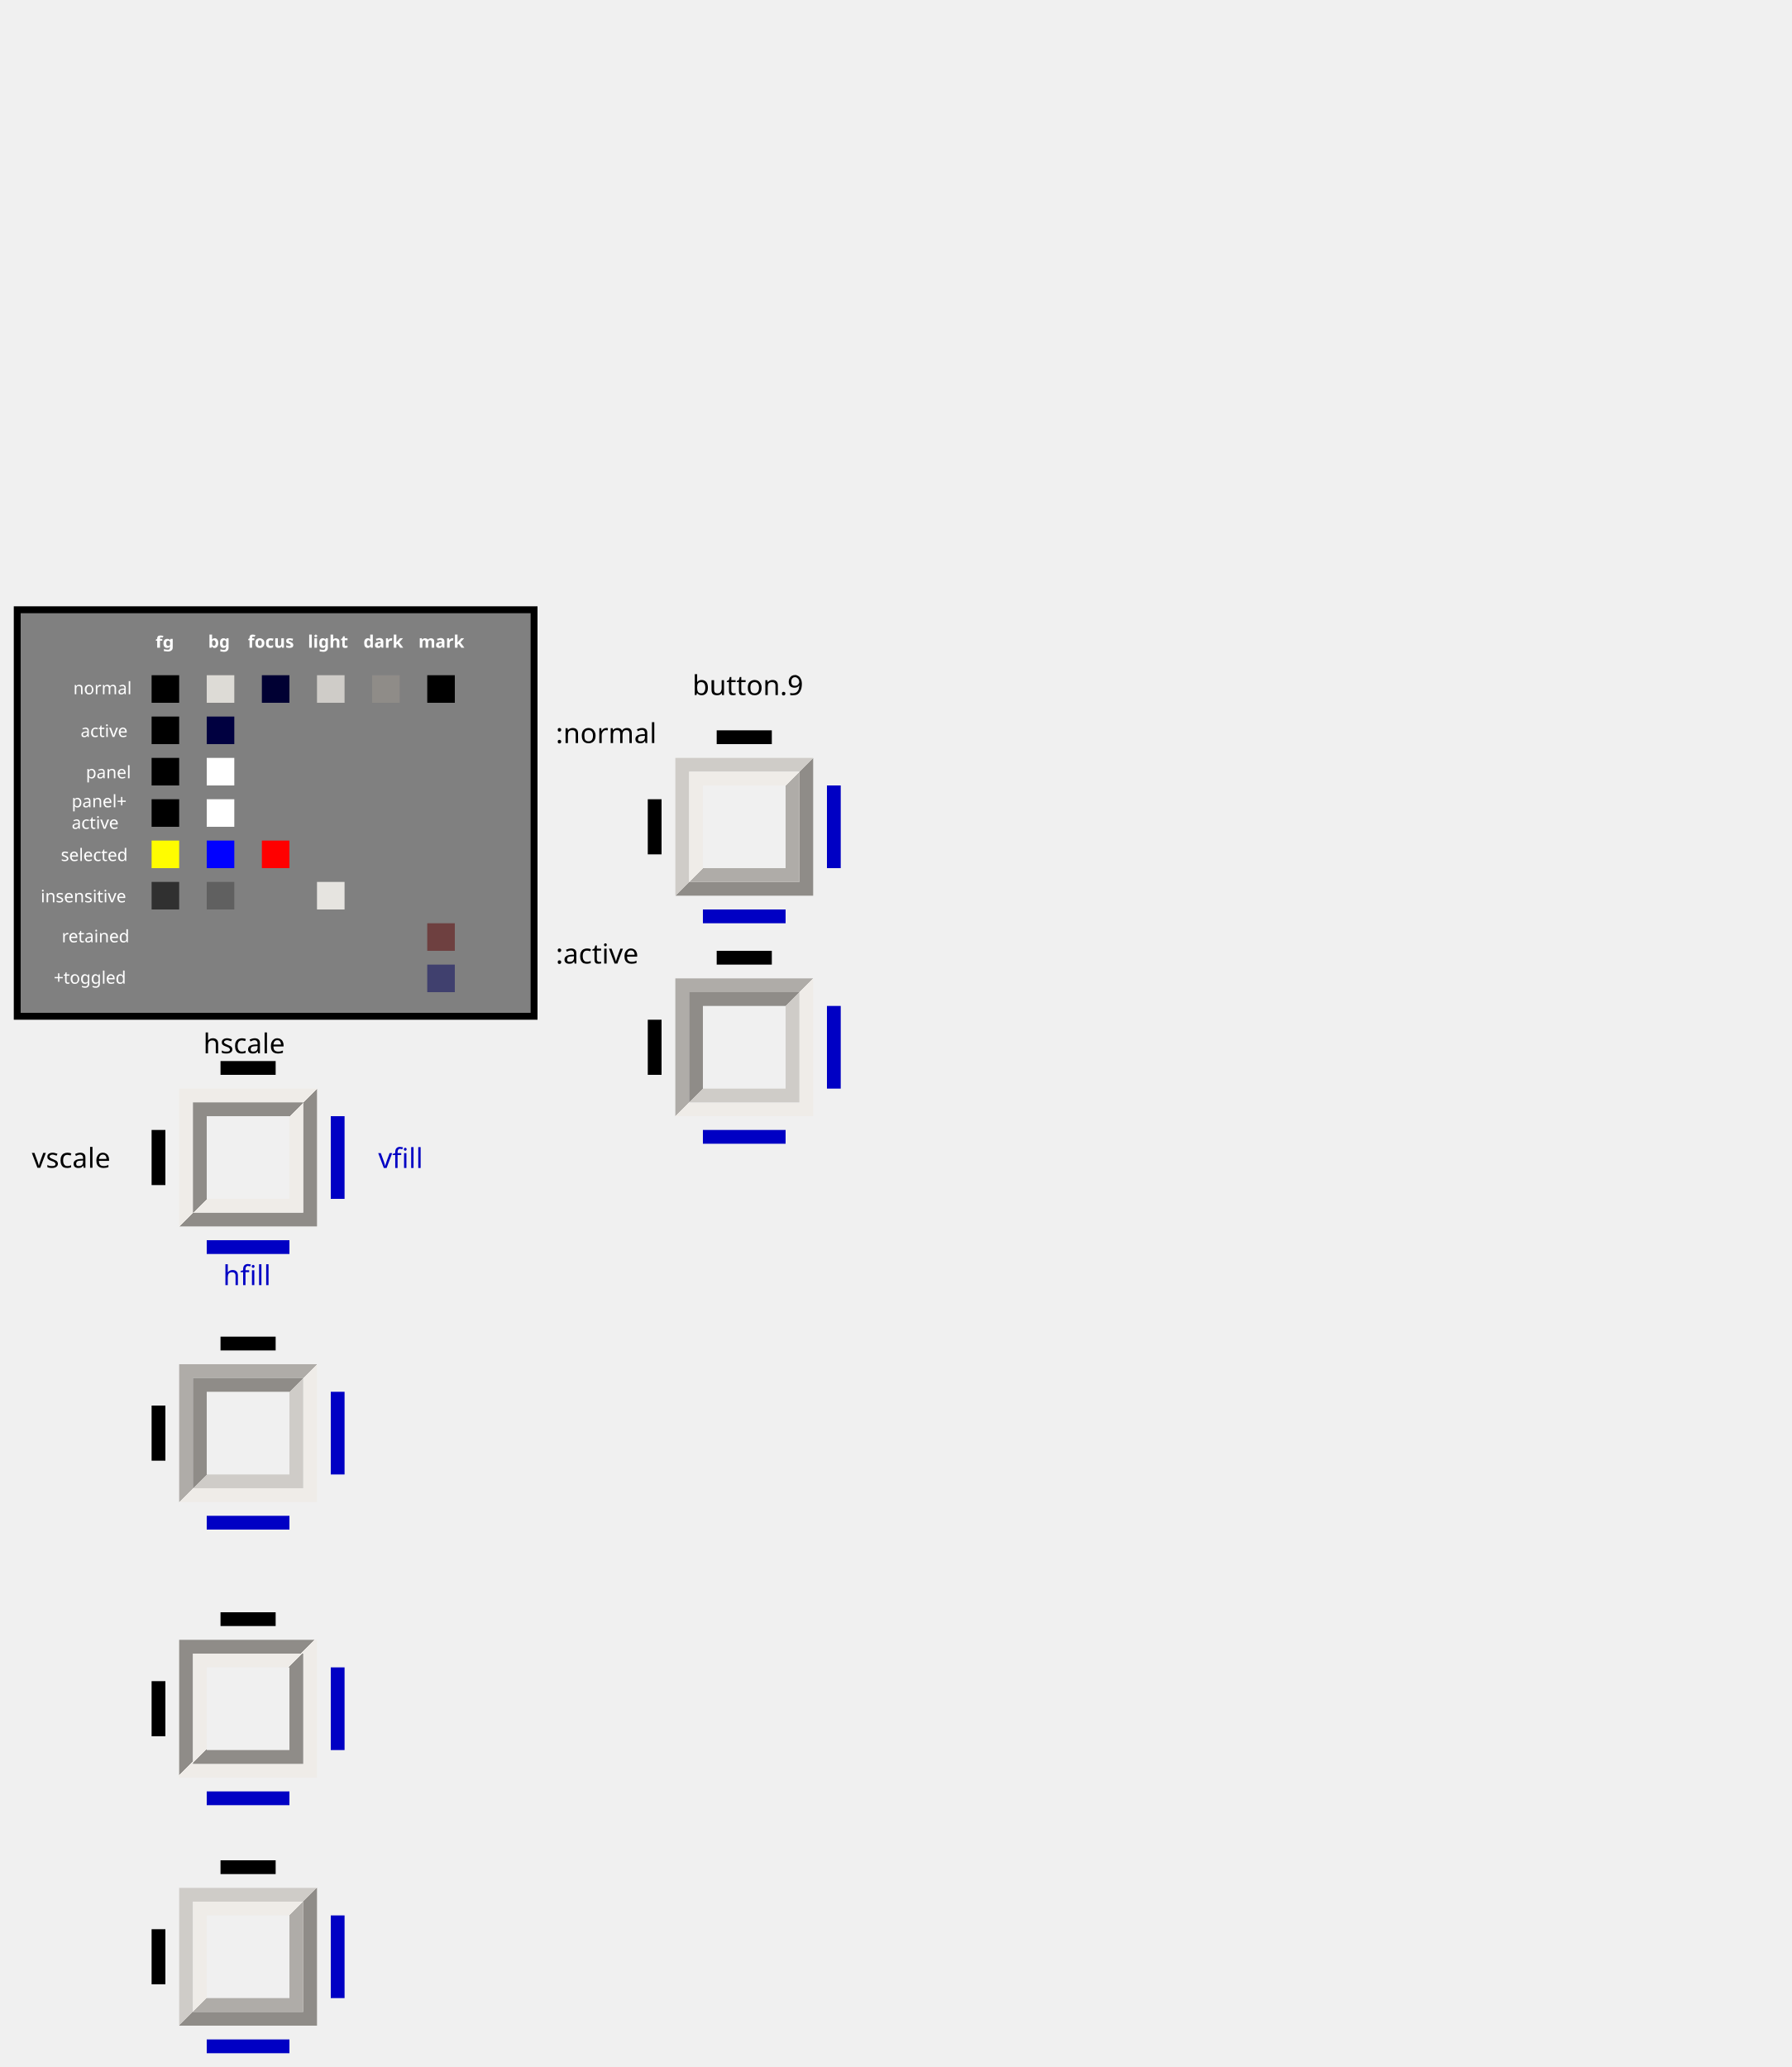
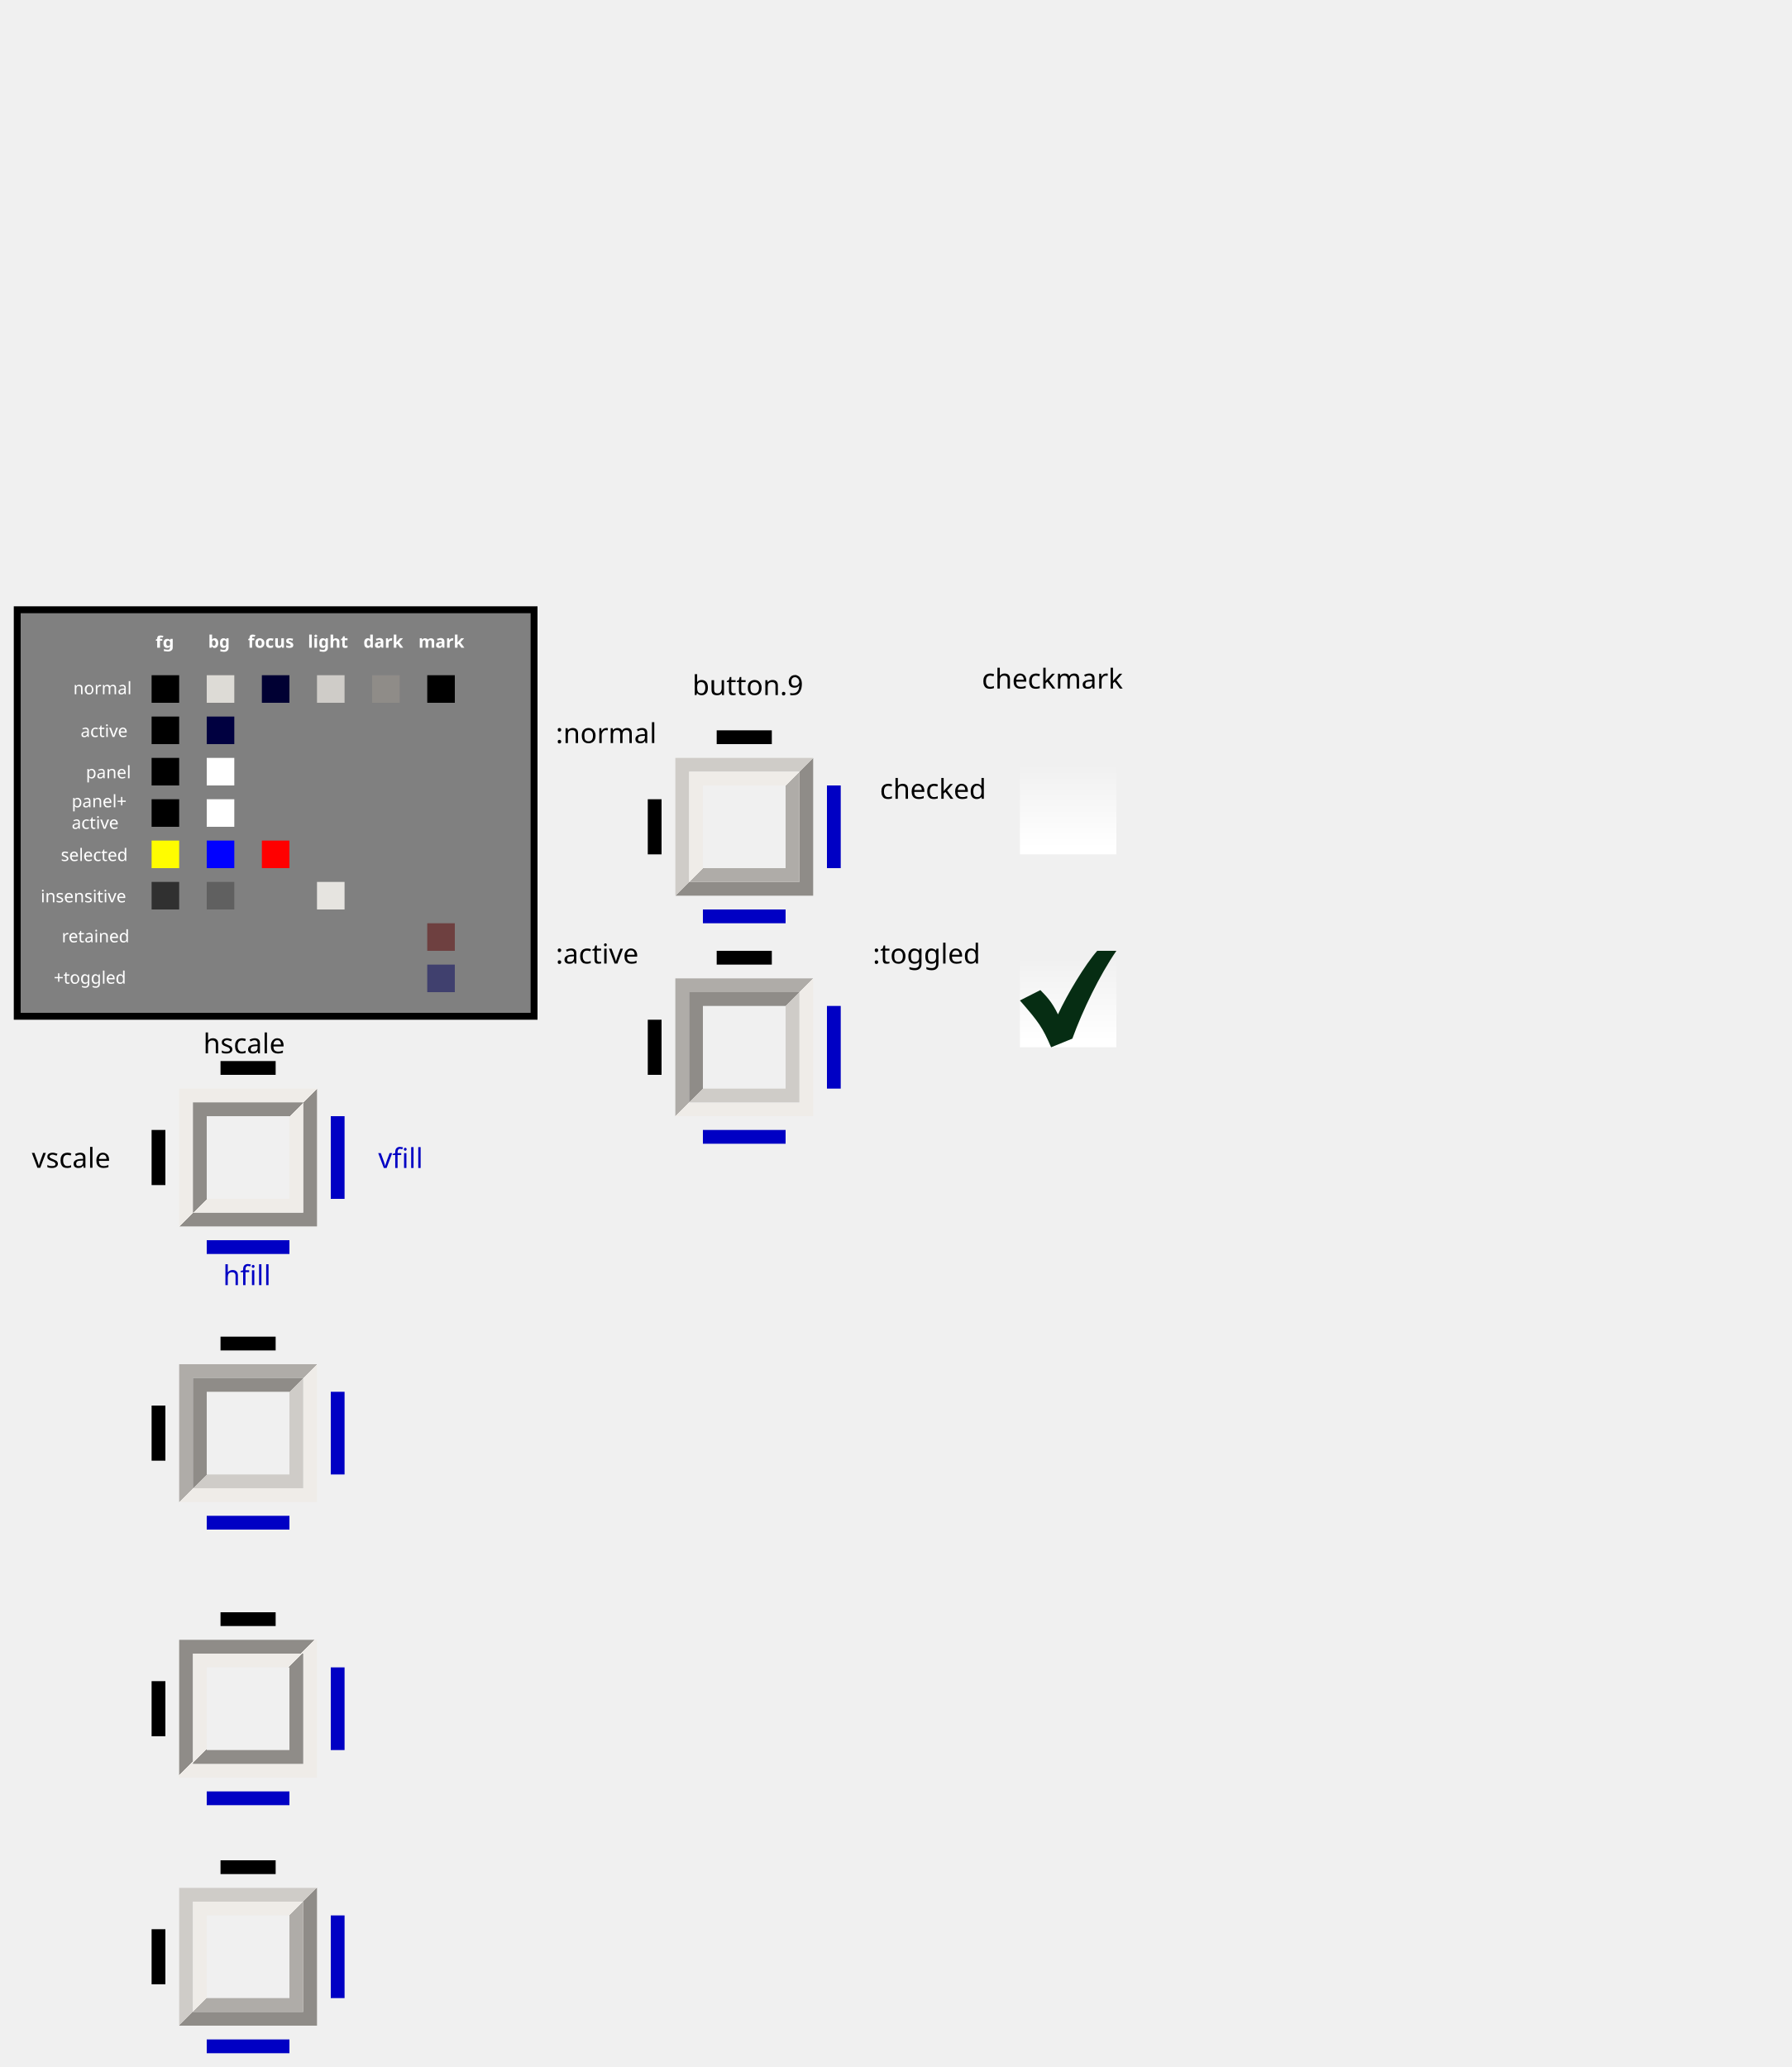
<svg xmlns="http://www.w3.org/2000/svg" xmlns:xlink="http://www.w3.org/1999/xlink" width="130" height="150" id="svg2" version="1.1" viewBox="0 0 100 150">
  <defs id="defs4">
+     <linearGradient id="linearGradient4546">
+       <stop id="stop4548" offset="0" style="stop-color:#ffffff;stop-opacity:1;" />
+       <stop id="stop4550" offset="1" style="stop-color:#f0f0f0;stop-opacity:1;" />
+     </linearGradient>
    <linearGradient id="linearGradient4534">
      <stop style="stop-color:#8f8c88;stop-opacity:1;" offset="0" id="stop4536" />
      <stop id="stop4544" offset="0.5" style="stop-color:#8f8c88;stop-opacity:1;" />
      <stop id="stop4542" offset="0.5" style="stop-color:#cfccc8;stop-opacity:1;" />
      <stop style="stop-color:#cfccc8;stop-opacity:1;" offset="1" id="stop4538" />
    </linearGradient>
    <linearGradient id="linearGradient4514">
      <stop style="stop-color:#afaca8;stop-opacity:1;" offset="0" id="stop4516" />
      <stop id="stop4524" offset="0.5" style="stop-color:#afaca8;stop-opacity:1;" />
      <stop id="stop4522" offset="0.5" style="stop-color:#efece8;stop-opacity:1;" />
      <stop style="stop-color:#efece8;stop-opacity:1;" offset="1" id="stop4518" />
    </linearGradient>
    <linearGradient id="linearGradient4195">
      <stop style="stop-color:#efece8;stop-opacity:1;" offset="0" id="stop4197" />
      <stop id="stop4206" offset="0.5" style="stop-color:#efece8;stop-opacity:1;" />
      <stop id="stop4203" offset="0.5" style="stop-color:#afaca8;stop-opacity:1;" />
      <stop style="stop-color:#afaca8;stop-opacity:1;" offset="1" id="stop4199" />
    </linearGradient>
    <linearGradient id="linearGradient4183">
      <stop style="stop-color:#cfccc8;stop-opacity:1;" offset="0" id="stop4185" />
      <stop id="stop4193" offset="0.5" style="stop-color:#cfccc8;stop-opacity:1;" />
      <stop id="stop4191" offset="0.5" style="stop-color:#8f8c88;stop-opacity:1;" />
      <stop style="stop-color:#8f8c88;stop-opacity:1;" offset="1" id="stop4187" />
    </linearGradient>
    <linearGradient xlink:href="#linearGradient4183" id="linearGradient4189" x1="20" y1="1022.362" x2="30" y2="1032.362" gradientUnits="userSpaceOnUse" gradientTransform="translate(2.1025641e-8,-1.2018603e-5)" />
    <linearGradient xlink:href="#linearGradient4195" id="linearGradient4201" x1="21" y1="1023.362" x2="29" y2="1031.362" gradientUnits="userSpaceOnUse" gradientTransform="translate(1.1896104e-7,5.130676e-6)" />
    <linearGradient xlink:href="#linearGradient4514" id="linearGradient4520" x1="30" y1="1037.362" x2="40" y2="1047.362" gradientUnits="userSpaceOnUse" gradientTransform="translate(-8.6102564e-7,1.0737048e-6)" />
    <linearGradient xlink:href="#linearGradient4534" id="linearGradient4540" x1="31" y1="1038.362" x2="39" y2="1046.362" gradientUnits="userSpaceOnUse" gradientTransform="translate(-5.2e-7,-1.2641293e-6)" />
    <linearGradient xlink:href="#linearGradient4514-6" id="linearGradient4520-3" x1="30" y1="1037.362" x2="40" y2="1047.362" gradientUnits="userSpaceOnUse" gradientTransform="translate(-8.6102564e-7,1.0737048e-6)" />
    <linearGradient id="linearGradient4514-6">
      <stop style="stop-color:#efece8;stop-opacity:1;" offset="0" id="stop4516-2" />
      <stop id="stop4524-5" offset="0.5" style="stop-color:#efece8;stop-opacity:1;" />
      <stop id="stop4522-8" offset="0.5" style="stop-color:#8f8c88;stop-opacity:1;" />
      <stop style="stop-color:#8f8c88;stop-opacity:1;" offset="1" id="stop4518-6" />
    </linearGradient>
    <linearGradient id="linearGradient4534-6">
      <stop style="stop-color:#8f8c88;stop-opacity:1;" offset="0" id="stop4536-7" />
      <stop id="stop4544-6" offset="0.5" style="stop-color:#8f8c88;stop-opacity:1;" />
      <stop id="stop4542-4" offset="0.5" style="stop-color:#efece8;stop-opacity:1;" />
      <stop style="stop-color:#efece8;stop-opacity:1;" offset="1" id="stop4538-4" />
    </linearGradient>
    <linearGradient y2="1046.362" x2="39" y1="1038.362" x1="31" gradientTransform="translate(-5.2e-7,-1.2641293e-6)" gradientUnits="userSpaceOnUse" id="linearGradient6476" xlink:href="#linearGradient4534-6" />
    <linearGradient xlink:href="#linearGradient4514-6-4" id="linearGradient4520-3-2" x1="30" y1="1037.362" x2="40" y2="1047.362" gradientUnits="userSpaceOnUse" gradientTransform="translate(-8.6102564e-7,1.0737048e-6)" />
    <linearGradient id="linearGradient4514-6-4">
      <stop style="stop-color:#8f8c88;stop-opacity:1;" offset="0" id="stop4516-2-1" />
      <stop id="stop4524-5-7" offset="0.49" style="stop-color:#8f8c88;stop-opacity:1;" />
      <stop id="stop4522-8-1" offset="0.49" style="stop-color:#efece8;stop-opacity:1;" />
      <stop style="stop-color:#efece8;stop-opacity:1;" offset="1" id="stop4518-6-1" />
    </linearGradient>
    <linearGradient id="linearGradient4534-6-0">
      <stop style="stop-color:#efece8;stop-opacity:1;" offset="0" id="stop4536-7-4" />
      <stop id="stop4544-6-8" offset="0.494" style="stop-color:#efece8;stop-opacity:1;" />
      <stop id="stop4542-4-2" offset="0.494" style="stop-color:#8f8c88;stop-opacity:1;" />
      <stop style="stop-color:#8f8c88;stop-opacity:1;" offset="1" id="stop4538-4-9" />
    </linearGradient>
    <linearGradient y2="1046.362" x2="39" y1="1038.362" x1="31" gradientTransform="translate(-5.2e-7,-1.2641293e-6)" gradientUnits="userSpaceOnUse" id="linearGradient6704" xlink:href="#linearGradient4534-6-0" />
    <linearGradient xlink:href="#linearGradient4514-8" id="linearGradient4520-8" x1="30" y1="1037.362" x2="40" y2="1047.362" gradientUnits="userSpaceOnUse" gradientTransform="translate(-8.6102564e-7,1.0737048e-6)" />
    <linearGradient id="linearGradient4514-8">
      <stop style="stop-color:#afaca8;stop-opacity:1;" offset="0" id="stop4516-8" />
      <stop id="stop4524-2" offset="0.5" style="stop-color:#afaca8;stop-opacity:1;" />
      <stop id="stop4522-5" offset="0.5" style="stop-color:#efece8;stop-opacity:1;" />
      <stop style="stop-color:#efece8;stop-opacity:1;" offset="1" id="stop4518-4" />
    </linearGradient>
    <linearGradient xlink:href="#linearGradient4534-4" id="linearGradient4540-4" x1="31" y1="1038.362" x2="39" y2="1046.362" gradientUnits="userSpaceOnUse" gradientTransform="translate(-5.2e-7,-1.2641293e-6)" />
    <linearGradient id="linearGradient4534-4">
      <stop style="stop-color:#8f8c88;stop-opacity:1;" offset="0" id="stop4536-3" />
      <stop id="stop4544-8" offset="0.5" style="stop-color:#8f8c88;stop-opacity:1;" />
      <stop id="stop4542-5" offset="0.5" style="stop-color:#cfccc8;stop-opacity:1;" />
      <stop style="stop-color:#cfccc8;stop-opacity:1;" offset="1" id="stop4538-2" />
    </linearGradient>
    <linearGradient xlink:href="#linearGradient4183-6" id="linearGradient4189-4" x1="20" y1="1022.362" x2="30" y2="1032.362" gradientUnits="userSpaceOnUse" gradientTransform="translate(2.1025641e-8,-1.2018603e-5)" />
    <linearGradient id="linearGradient4183-6">
      <stop style="stop-color:#cfccc8;stop-opacity:1;" offset="0" id="stop4185-5" />
      <stop id="stop4193-2" offset="0.5" style="stop-color:#cfccc8;stop-opacity:1;" />
      <stop id="stop4191-2" offset="0.5" style="stop-color:#8f8c88;stop-opacity:1;" />
      <stop style="stop-color:#8f8c88;stop-opacity:1;" offset="1" id="stop4187-7" />
    </linearGradient>
    <linearGradient xlink:href="#linearGradient4195-7" id="linearGradient4201-8" x1="21" y1="1023.362" x2="29" y2="1031.362" gradientUnits="userSpaceOnUse" gradientTransform="translate(1.1896104e-7,5.130676e-6)" />
    <linearGradient id="linearGradient4195-7">
      <stop style="stop-color:#efece8;stop-opacity:1;" offset="0" id="stop4197-4" />
      <stop id="stop4206-2" offset="0.5" style="stop-color:#efece8;stop-opacity:1;" />
      <stop id="stop4203-1" offset="0.5" style="stop-color:#afaca8;stop-opacity:1;" />
      <stop style="stop-color:#afaca8;stop-opacity:1;" offset="1" id="stop4199-5" />
    </linearGradient>
+     <linearGradient xlink:href="#linearGradient4546" id="linearGradient5335" gradientUnits="userSpaceOnUse" gradientTransform="translate(-2.500024,-70.49997)" x1="32" y1="1045.362" x2="32" y2="1039.362" />
+     <linearGradient xlink:href="#linearGradient4546" id="linearGradient5436" gradientUnits="userSpaceOnUse" gradientTransform="translate(-5.2e-7,-1.2641293e-6)" x1="32" y1="1045.362" x2="32" y2="1039.362" />
  </defs>
  <g id="layer2" transform="translate(30.00002,-913.3622)">
    <rect style="fill:#808080;fill-opacity:1;stroke:#000000;stroke-width:0.5;stroke-miterlimit:4;stroke-dasharray:none;stroke-opacity:1" id="rect5558" width="37.5" height="29.5" x="-43.75" y="957.612" rx="0" ry="0" />
    <rect style="fill:#00005c;fill-opacity:0.502;stroke:none" id="mark:retained:toggled" width="2" height="2" x="-14" y="983.362" rx="0" ry="0" />
    <text xml:space="preserve" style="font-style:normal;font-weight:normal;font-size:1.25px;line-height:125%;font-family:Sans;letter-spacing:0px;word-spacing:0px;fill:#ffffff;fill-opacity:1;stroke:none" x="-41.103" y="984.745" id="text4423-9-6-8-4-9-4-8-4">
      <tspan id="tspan4425-5-3-3-5-5-2-1-5" x="-41.103" y="984.745" style="font-size:1.25px;fill:#ffffff;fill-opacity:1">+toggled</tspan>
    </text>
  </g>
  <g id="layer1" transform="translate(30.00002,-913.3622)">
    <rect style="fill:#0000c4;fill-opacity:1;stroke:none" id="button.9.vfill" width="1" height="6" x="15" y="970.362" />
    <rect style="fill:#000000;fill-opacity:1;stroke:none" id="button.9.vscale" width="1" height="4" x="2" y="971.362" />
    <rect style="fill:#000000;fill-opacity:1;stroke:none" id="button.9.hscale" width="4" height="1" x="7" y="966.362" />
    <rect style="fill:#0000c4;fill-opacity:1;stroke:none" id="button.9.hfill" width="6" height="1" x="6" y="979.362" />
    <text xml:space="preserve" style="font-style:normal;font-weight:normal;font-size:2.665px;line-height:125%;font-family:Sans;letter-spacing:0px;word-spacing:0px;fill:#000000;fill-opacity:1;stroke:none" x="5.238" y="963.8" id="text4419">
      <tspan id="tspan4421" x="5.238" y="963.8" style="font-size:2px">button.9</tspan>
    </text>
    <text xml:space="preserve" style="font-style:normal;font-weight:normal;font-size:1.999px;line-height:125%;font-family:Sans;letter-spacing:0px;word-spacing:0px;fill:#000000;fill-opacity:1;stroke:none" x="-30.25" y="989.8" id="text4423">
      <tspan id="tspan4425" x="-30.25" y="989.8" style="font-size:2px">hscale</tspan>
    </text>
    <text xml:space="preserve" style="font-style:normal;font-weight:normal;font-size:1.999px;line-height:125%;font-family:Sans;letter-spacing:0px;word-spacing:0px;fill:#0000c4;fill-opacity:1;stroke:none" x="-28.818" y="1006.624" id="text4423-0">
      <tspan id="tspan4425-0" x="-28.818" y="1006.624" style="font-size:2px;fill:#0000c4;fill-opacity:1">hfill</tspan>
    </text>
    <text xml:space="preserve" style="font-style:normal;font-weight:normal;font-size:0.518px;line-height:125%;font-family:Sans;letter-spacing:0px;word-spacing:0px;fill:#000000;fill-opacity:1;stroke:none" x="-42.686" y="998.146" id="text4423-9" transform="scale(1.000039,0.9999611)">
      <tspan id="tspan4425-5" x="-42.686" y="998.146" style="font-size:2px">vscale</tspan>
    </text>
    <text xml:space="preserve" style="font-style:normal;font-weight:normal;font-size:1.999px;line-height:125%;font-family:Sans;letter-spacing:0px;word-spacing:0px;fill:#0000c4;fill-opacity:1;stroke:none" x="-17.56" y="998.122" id="text4423-9-1">
      <tspan id="tspan4425-5-2" x="-17.56" y="998.122" style="font-size:2px;fill:#0000c4;fill-opacity:1">vfill</tspan>
    </text>
    <rect style="fill:#0000c4;fill-opacity:1;stroke:none" id="button.9.vfill:active" width="1" height="6" x="15" y="986.362" />
    <rect style="fill:#000000;fill-opacity:1;stroke:none" id="button.9.vscale:active" width="1" height="4" x="2" y="987.362" />
    <rect style="fill:#000000;fill-opacity:1;stroke:none" id="button.9.hscale:active" width="4" height="1" x="7" y="982.362" />
    <rect style="fill:#0000c4;fill-opacity:1;stroke:none" id="button.9.hfill:active" width="6" height="1" x="6" y="995.362" />
    <text xml:space="preserve" style="font-style:normal;font-weight:normal;font-size:1.769px;line-height:125%;font-family:Sans;letter-spacing:0px;word-spacing:0px;fill:#000000;fill-opacity:1;stroke:none" x="-4.672" y="983.285" id="text4419-7">
      <tspan id="tspan4421-6" x="-4.672" y="983.285" style="font-size:2px">:active</tspan>
    </text>
    <flowRoot xml:space="preserve" id="flowRoot4641" style="font-style:normal;font-weight:normal;font-size:12px;line-height:125%;font-family:Sans;letter-spacing:0px;word-spacing:0px;fill:#000000;fill-opacity:1;stroke:none" transform="translate(0,-50.99998)">
      <flowRegion id="flowRegion4643">
        <rect id="rect4645" width="74.6" height="101.47" x="90.863" y="0.935" />
      </flowRegion>
      <flowPara id="flowPara4647" />
    </flowRoot>
    <g id="button.9" transform="translate(-16,-54.00007)">
      <rect rx="0" y="1022.862" x="20.5" height="9" width="9" id="rect4146" style="fill:none;stroke:url(#linearGradient4189);stroke-width:1;stroke-miterlimit:4;stroke-dasharray:none;stroke-opacity:1" />
      <rect rx="0" y="1023.862" x="21.5" height="7" width="7" id="rect4111" style="fill:none;fill-opacity:1;stroke:url(#linearGradient4201);stroke-width:1;stroke-miterlimit:4;stroke-dasharray:none;stroke-opacity:1" />
    </g>
    <g id="button.9:active" transform="translate(-26,-52.99998)">
      <rect rx="0" y="1037.862" x="30.5" height="9" width="9" id="rect4496" style="fill:none;stroke:url(#linearGradient4520);stroke-width:1;stroke-miterlimit:4;stroke-dasharray:none;stroke-opacity:1" />
      <rect rx="0" y="1038.862" x="31.5" height="7" width="7" id="rect4490" style="fill:none;fill-opacity:1;stroke:url(#linearGradient4540);stroke-width:1;stroke-miterlimit:4;stroke-dasharray:none;stroke-opacity:1" />
    </g>
    <g transform="translate(-62,-44.99997)" id="etched-out.9">
      <rect rx="0" y="1037.862" x="30.5" height="9" width="9" id="rect4496-9" style="fill:none;stroke:url(#linearGradient4520-3);stroke-width:1;stroke-miterlimit:4;stroke-dasharray:none;stroke-opacity:1" />
      <rect rx="0" y="1038.862" x="31.5" height="7" width="7" id="rect4490-7" style="fill:none;stroke:url(#linearGradient6476);stroke-width:1;stroke-miterlimit:4;stroke-dasharray:none;stroke-opacity:1" />
    </g>
    <rect style="fill:#0000c4;fill-opacity:1;stroke:none" id="etched-out.9.vfill" width="1" height="6" x="-21" y="994.362" />
    <rect style="fill:#000000;fill-opacity:1;stroke:none" id="etched-out.9.vscale" width="1" height="4" x="-34" y="995.362" />
    <rect style="fill:#000000;fill-opacity:1;stroke:none" id="etched-out.9.hscale" width="4" height="1" x="-29" y="990.362" />
    <rect style="fill:#0000c4;fill-opacity:1;stroke:none" id="etched-out.9.hfill" width="6" height="1" x="-30" y="1003.362" />
    <g transform="translate(-62,-4.999983)" id="etched-in.9">
      <rect rx="0" y="1037.862" x="30.5" height="9" width="9" id="rect4496-9-9" style="fill:none;stroke:url(#linearGradient4520-3-2);stroke-width:1;stroke-miterlimit:4;stroke-dasharray:none;stroke-opacity:1" />
      <rect rx="0" y="1038.862" x="31.5" height="7" width="7" id="rect4490-7-6" style="fill:none;stroke:url(#linearGradient6704);stroke-width:1;stroke-miterlimit:4;stroke-dasharray:none;stroke-opacity:1" />
    </g>
    <rect style="fill:#0000c4;fill-opacity:1;stroke:none" id="etched-in.9.vfill" width="1" height="6" x="-21" y="1034.362" />
    <rect style="fill:#000000;fill-opacity:1;stroke:none" id="etched-in.9.vscale" width="1" height="4" x="-34" y="1035.362" />
    <rect style="fill:#000000;fill-opacity:1;stroke:none" id="etched-in.9.hscale" width="4" height="1" x="-29" y="1030.362" />
    <rect style="fill:#0000c4;fill-opacity:1;stroke:none" id="etched-in.9.hfill" width="6" height="1" x="-30" y="1043.362" />
    <rect style="fill:#0000c4;fill-opacity:1;stroke:none" id="shadow-in.9.vfill" width="1" height="6" x="-21" y="1014.362" />
    <rect style="fill:#000000;fill-opacity:1;stroke:none" id="shadow-in.9.vscale" width="1" height="4" x="-34" y="1015.362" />
    <rect style="fill:#000000;fill-opacity:1;stroke:none" id="shadow-in.9.hscale" width="4" height="1" x="-29" y="1010.362" />
    <rect style="fill:#0000c4;fill-opacity:1;stroke:none" id="shadow-in.9.hfill" width="6" height="1" x="-30" y="1023.362" />
    <g transform="translate(-62,-24.99998)" id="shadow-in.9">
      <rect rx="0" y="1037.862" x="30.5" height="9" width="9" id="rect4496-0" style="fill:none;stroke:url(#linearGradient4520-8);stroke-width:1;stroke-miterlimit:4;stroke-dasharray:none;stroke-opacity:1" />
      <rect rx="0" y="1038.862" x="31.5" height="7" width="7" id="rect4490-4" style="fill:none;stroke:url(#linearGradient4540-4);stroke-width:1;stroke-miterlimit:4;stroke-dasharray:none;stroke-opacity:1" />
    </g>
    <rect style="fill:#0000c4;fill-opacity:1;stroke:none" id="shadow-out.9.vfill" width="1" height="6" x="-21" y="1052.362" />
    <rect style="fill:#000000;fill-opacity:1;stroke:none" id="shadow-out.9.vscale" width="1" height="4" x="-34" y="1053.362" />
    <rect style="fill:#000000;fill-opacity:1;stroke:none" id="shadow-out.9.hscale" width="4" height="1" x="-29" y="1048.362" />
    <rect style="fill:#0000c4;fill-opacity:1;stroke:none" id="shadow-out.9.hfill" width="6" height="1" x="-30" y="1061.362" />
    <g id="shadow-out.9" transform="translate(-52,27.99992)">
      <rect rx="0" y="1022.862" x="20.5" height="9" width="9" id="rect4146-6" style="fill:none;stroke:url(#linearGradient4189-4);stroke-width:1;stroke-miterlimit:4;stroke-dasharray:none;stroke-opacity:1" />
      <rect rx="0" y="1023.862" x="21.5" height="7" width="7" id="rect4111-9" style="fill:none;fill-opacity:1;stroke:url(#linearGradient4201-8);stroke-width:1;stroke-miterlimit:4;stroke-dasharray:none;stroke-opacity:1" />
    </g>
    <path style="fill:#000000;fill-opacity:1;stroke:none" d="m -34,962.362 2,0 0,2 -2,0 z" id="fg:normal" />
    <text xml:space="preserve" style="font-style:normal;font-variant:normal;font-weight:bold;font-stretch:normal;font-size:1.25px;line-height:125%;font-family:Sans;-inkscape-font-specification:'Sans Bold';letter-spacing:0px;word-spacing:0px;fill:#ffffff;fill-opacity:1;stroke:none" x="-31.365" y="1032.802" id="text4423-9-6" transform="scale(1.075425,0.9298647)">
      <tspan id="tspan4425-5-3" x="-31.365" y="1032.802" style="font-style:normal;font-variant:normal;font-weight:bold;font-stretch:normal;font-size:1.25px;font-family:Sans;-inkscape-font-specification:'Sans Bold';fill:#ffffff;fill-opacity:1">fg</tspan>
    </text>
    <text xml:space="preserve" style="font-style:normal;font-variant:normal;font-weight:bold;font-stretch:normal;font-size:1.25px;line-height:125%;font-family:Sans;-inkscape-font-specification:'Sans Bold';letter-spacing:0px;word-spacing:0px;fill:#ffffff;fill-opacity:1;stroke:none" x="-29.894" y="960.413" id="text4423-9-6-0" transform="scale(1.000049,0.999951)">
      <tspan id="tspan4425-5-3-7" x="-29.894" y="960.413" style="font-style:normal;font-variant:normal;font-weight:bold;font-stretch:normal;font-size:1.25px;font-family:Sans;-inkscape-font-specification:'Sans Bold';fill:#ffffff;fill-opacity:1">bg</tspan>
    </text>
    <text xml:space="preserve" style="font-style:normal;font-weight:normal;font-size:1.25px;line-height:125%;font-family:Sans;letter-spacing:0px;word-spacing:0px;fill:#ffffff;fill-opacity:1;stroke:none" x="-39.684" y="963.742" id="text4423-9-6-8">
      <tspan id="tspan4425-5-3-3" x="-39.684" y="963.742" style="font-size:1.25px;fill:#ffffff;fill-opacity:1">normal</tspan>
    </text>
    <text xml:space="preserve" style="font-style:normal;font-weight:normal;font-size:1.25px;line-height:125%;font-family:Sans;letter-spacing:0px;word-spacing:0px;fill:#ffffff;fill-opacity:1;stroke:none" x="-39.153" y="966.842" id="text4423-9-6-8-4">
      <tspan id="tspan4425-5-3-3-5" x="-39.153" y="966.842" style="font-size:1.25px;fill:#ffffff;fill-opacity:1">active</tspan>
    </text>
    <text xml:space="preserve" style="font-style:normal;font-weight:normal;font-size:1.25px;line-height:125%;font-family:Sans;letter-spacing:0px;word-spacing:0px;fill:#ffffff;fill-opacity:1;stroke:none" x="-40.583" y="975.844" id="text4423-9-6-8-4-6">
      <tspan id="tspan4425-5-3-3-5-9" x="-40.583" y="975.844" style="font-size:1.25px;fill:#ffffff;fill-opacity:1">selected</tspan>
    </text>
    <rect style="fill:#dddbd6;fill-opacity:1;stroke:none" id="bg:normal" width="2" height="2" x="-30" y="962.362" rx="0" ry="0" />
    <rect style="fill:#000000;fill-opacity:1;stroke:none" id="fg:active" width="2" height="2" x="-34" y="965.362" rx="0" ry="0" />
    <rect style="fill:#fffc00;fill-opacity:1;stroke:none" id="fg:selected" width="2" height="2" x="-34" y="974.362" rx="0" ry="0" />
    <rect style="fill:#000040;fill-opacity:1;stroke:none" id="bg:active" width="2" height="2" x="-30" y="965.362" rx="0" ry="0" />
    <rect style="fill:#0101ff;fill-opacity:1;stroke:none" id="bg:selected" width="2" height="2" x="-30" y="974.362" rx="0" ry="0" />
    <rect style="fill:#000033;fill-opacity:1;stroke:none" id="fc" width="2" height="2" x="-26" y="962.362" rx="0" ry="0" />
    <text xml:space="preserve" style="font-style:normal;font-variant:normal;font-weight:bold;font-stretch:normal;font-size:1.25px;line-height:125%;font-family:Sans;-inkscape-font-specification:'Sans Bold';letter-spacing:0px;word-spacing:0px;fill:#ffffff;fill-opacity:1;stroke:none" x="-27.02" y="960.366" id="text4423-9-6-8-4-6-1">
      <tspan id="tspan4425-5-3-3-5-9-3" x="-27.02" y="960.366" style="font-style:normal;font-variant:normal;font-weight:bold;font-stretch:normal;font-size:1.25px;font-family:Sans;-inkscape-font-specification:'Sans Bold';fill:#ffffff;fill-opacity:1">focus</tspan>
      <tspan x="-27.02" y="961.929" style="font-style:normal;font-variant:normal;font-weight:bold;font-stretch:normal;font-size:1.25px;font-family:Sans;-inkscape-font-specification:'Sans Bold';fill:#ffffff;fill-opacity:1" id="tspan5291" />
    </text>
    <rect style="fill:#000000;fill-opacity:1;stroke:none" id="fg:panel" width="2" height="2" x="-34" y="968.362" rx="0" ry="0" />
    <text xml:space="preserve" style="font-style:normal;font-weight:normal;font-size:1.25px;line-height:125%;font-family:Sans;letter-spacing:0px;word-spacing:0px;fill:#ffffff;fill-opacity:1;stroke:none" x="-38.771" y="969.844" id="text4423-9-6-8-2">
      <tspan id="tspan4425-5-3-3-9" x="-38.771" y="969.844" style="font-size:1.25px;fill:#ffffff;fill-opacity:1">panel</tspan>
    </text>
    <rect style="fill:#ffffff;fill-opacity:1;stroke:none" id="bg:panel" width="2" height="2" x="-30" y="968.362" rx="0" ry="0" />
    <rect style="fill:#000000;fill-opacity:1;stroke:none" id="fg:active+panel" width="2" height="2" x="-34" y="971.362" rx="0" ry="0" />
    <rect style="fill:#ffffff;fill-opacity:1;stroke:none" id="bg:active+panel" width="2" height="2" x="-30" y="971.362" rx="0" ry="0" />
    <text xml:space="preserve" style="font-style:normal;font-weight:normal;font-size:1.25px;line-height:125%;font-family:Sans;letter-spacing:0px;word-spacing:0px;fill:#ffffff;fill-opacity:1;stroke:none" x="-42.051" y="978.844" id="text4423-9-6-8-4-9-4">
      <tspan id="tspan4425-5-3-3-5-5-2" x="-42.051" y="978.844" style="font-size:1.25px;fill:#ffffff;fill-opacity:1">insensitive</tspan>
    </text>
    <rect style="fill:#303030;fill-opacity:1;stroke:none" id="fg:insensitive" width="2" height="2" x="-34" y="977.362" rx="0" ry="0" />
    <rect style="fill:#606060;fill-opacity:1;stroke:none" id="bg:insensitive" width="2" height="2" x="-30" y="977.362" rx="0" ry="0" />
    <rect style="fill:#cfccc8;fill-opacity:1;stroke:none" id="light" width="2" height="2" x="-22" y="962.362" rx="0" ry="0" />
    <rect style="fill:#8f8c88;fill-opacity:1;stroke:none" id="dark" width="2" height="2" x="-18" y="962.362" rx="0" ry="0" />
    <text xml:space="preserve" style="font-style:normal;font-variant:normal;font-weight:bold;font-stretch:normal;font-size:1.25px;line-height:125%;font-family:Sans;-inkscape-font-specification:'Sans Bold';letter-spacing:0px;word-spacing:0px;fill:#ffffff;fill-opacity:1;stroke:none" x="-22.66" y="960.366" id="text4423-9-6-8-4-6-8">
      <tspan id="tspan4425-5-3-3-5-9-2" x="-22.66" y="960.366" style="font-style:normal;font-variant:normal;font-weight:bold;font-stretch:normal;font-size:1.25px;font-family:Sans;-inkscape-font-specification:'Sans Bold';fill:#ffffff;fill-opacity:1">light</tspan>
    </text>
    <text xml:space="preserve" style="font-style:normal;font-variant:normal;font-weight:bold;font-stretch:normal;font-size:1.25px;line-height:125%;font-family:Sans;-inkscape-font-specification:'Sans Bold';letter-spacing:0px;word-spacing:0px;fill:#ffffff;fill-opacity:1;stroke:none" x="-18.635" y="960.366" id="text4423-9-6-8-4-6-0">
      <tspan id="tspan4425-5-3-3-5-9-5" x="-18.635" y="960.366" style="font-style:normal;font-variant:normal;font-weight:bold;font-stretch:normal;font-size:1.25px;font-family:Sans;-inkscape-font-specification:'Sans Bold';fill:#ffffff;fill-opacity:1">dark</tspan>
    </text>
    <text xml:space="preserve" style="font-style:normal;font-weight:normal;font-size:1.25px;line-height:125%;font-family:Sans;letter-spacing:0px;word-spacing:0px;fill:#ffffff;fill-opacity:1;stroke:none" x="-39.802" y="971.944" id="text4423-9-6-8-4-9">
      <tspan id="tspan4425-5-3-3-5-5" x="-39.802" y="971.944" style="font-size:1.25px;fill:#ffffff;fill-opacity:1">panel+</tspan>
      <tspan x="-39.802" y="973.507" style="font-size:1.25px;fill:#ffffff;fill-opacity:1" id="tspan5293">active</tspan>
    </text>
    <rect style="fill:#ff0000;fill-opacity:1;stroke:none" id="fc:selected" width="2" height="2" x="-26" y="974.362" rx="0" ry="0" />
    <rect style="fill:#e6e4e0;fill-opacity:1;stroke:none" id="light:insensitive" width="2" height="2" x="-22" y="977.362" rx="0" ry="0" />
+     <text xml:space="preserve" style="font-style:normal;font-weight:normal;font-size:1.769px;line-height:125%;font-family:Sans;letter-spacing:0px;word-spacing:0px;fill:#000000;fill-opacity:1;stroke:none" x="18.328" y="983.285" id="text4419-7-9">
+       <tspan id="tspan4421-6-2" x="18.328" y="983.285" style="font-size:2px">:toggled</tspan>
+     </text>
+     <rect style="fill:url(#linearGradient5335);fill-opacity:1;stroke:none;stroke-width:1;stroke-miterlimit:4;stroke-dasharray:none;stroke-opacity:1" id="checkmark:normal" width="7" height="7" x="29" y="968.362" rx="0" />
+     <text xml:space="preserve" style="font-style:normal;font-weight:normal;font-size:2.665px;line-height:125%;font-family:Sans;letter-spacing:0px;word-spacing:0px;fill:#000000;fill-opacity:1;stroke:none" x="18.839" y="971.334" id="text4419-5">
+       <tspan id="tspan4421-5" x="18.839" y="971.334" style="font-size:2px">checked</tspan>
+     </text>
+     <text xml:space="preserve" style="font-style:normal;font-weight:normal;font-size:2.665px;line-height:125%;font-family:Sans;letter-spacing:0px;word-spacing:0px;fill:#000000;fill-opacity:1;stroke:none" x="26.238" y="963.334" id="text4419-5-2">
+       <tspan id="tspan4421-5-2" x="26.238" y="963.334" style="font-size:2px">checkmark</tspan>
+     </text>
+     <g id="checkmark:toggled" transform="translate(-12.50002,-1.5)">
+       <g transform="translate(10,-54.99998)" id="button.9:active-0-8">
+         <rect style="fill:url(#linearGradient5436);fill-opacity:1;stroke:none;stroke-width:1;stroke-miterlimit:4;stroke-dasharray:none;stroke-opacity:1" id="rect4490-6-8" width="7" height="7" x="31.5" y="1038.862" rx="0" />
+       </g>
+       <path id="rect5440" d="m 41.5,987.465 1.484,-0.753 c 0.395,0.411 0.801,0.781 1.279,1.762 0.673,-1.469 1.982,-3.634 2.847,-4.611 L 48.5,983.862 c -1.205,1.751 -2.434,4.281 -3.195,6.373 L 43.764,990.862 C 43.14,989.425 42.894,989.062 41.5,987.466 Z" style="opacity:1;fill:#062d13;fill-opacity:1;stroke:none;stroke-width:1;stroke-miterlimit:4;stroke-dasharray:none;stroke-opacity:0.764" />
+     </g>
    <text xml:space="preserve" style="font-style:normal;font-weight:normal;font-size:1.769px;line-height:125%;font-family:Sans;letter-spacing:0px;word-spacing:0px;fill:#000000;fill-opacity:1;stroke:none" x="-4.672" y="967.285" id="text4419-7-7">
      <tspan id="tspan4421-6-9" x="-4.672" y="967.285" style="font-size:2px">:normal</tspan>
    </text>
    <rect style="fill:#5c0000;fill-opacity:0.5;stroke:none" id="mark:retained" width="2" height="2" x="-14" y="980.362" rx="0" ry="0" />
    <text xml:space="preserve" style="font-style:normal;font-variant:normal;font-weight:bold;font-stretch:normal;font-size:1.25px;line-height:125%;font-family:Sans;-inkscape-font-specification:'Sans Bold';letter-spacing:0px;word-spacing:0px;fill:#ffffff;fill-opacity:1;stroke:none" x="-14.635" y="960.366" id="text4423-9-6-8-4-6-0-4">
      <tspan id="tspan4425-5-3-3-5-9-5-2" x="-14.635" y="960.366" style="font-style:normal;font-variant:normal;font-weight:bold;font-stretch:normal;font-size:1.25px;font-family:Sans;-inkscape-font-specification:'Sans Bold';fill:#ffffff;fill-opacity:1">mark</tspan>
    </text>
    <text xml:space="preserve" style="font-style:normal;font-weight:normal;font-size:1.25px;line-height:125%;font-family:Sans;letter-spacing:0px;word-spacing:0px;fill:#ffffff;fill-opacity:1;stroke:none" x="-40.522" y="981.745" id="text4423-9-6-8-4-9-4-8">
      <tspan id="tspan4425-5-3-3-5-5-2-1" x="-40.522" y="981.745" style="font-size:1.25px;fill:#ffffff;fill-opacity:1">retained</tspan>
    </text>
    <rect style="fill:#000000;fill-opacity:1;stroke:none" id="mark:normal" width="2" height="2" x="-14" y="962.362" rx="0" ry="0" />
  </g>
</svg>
